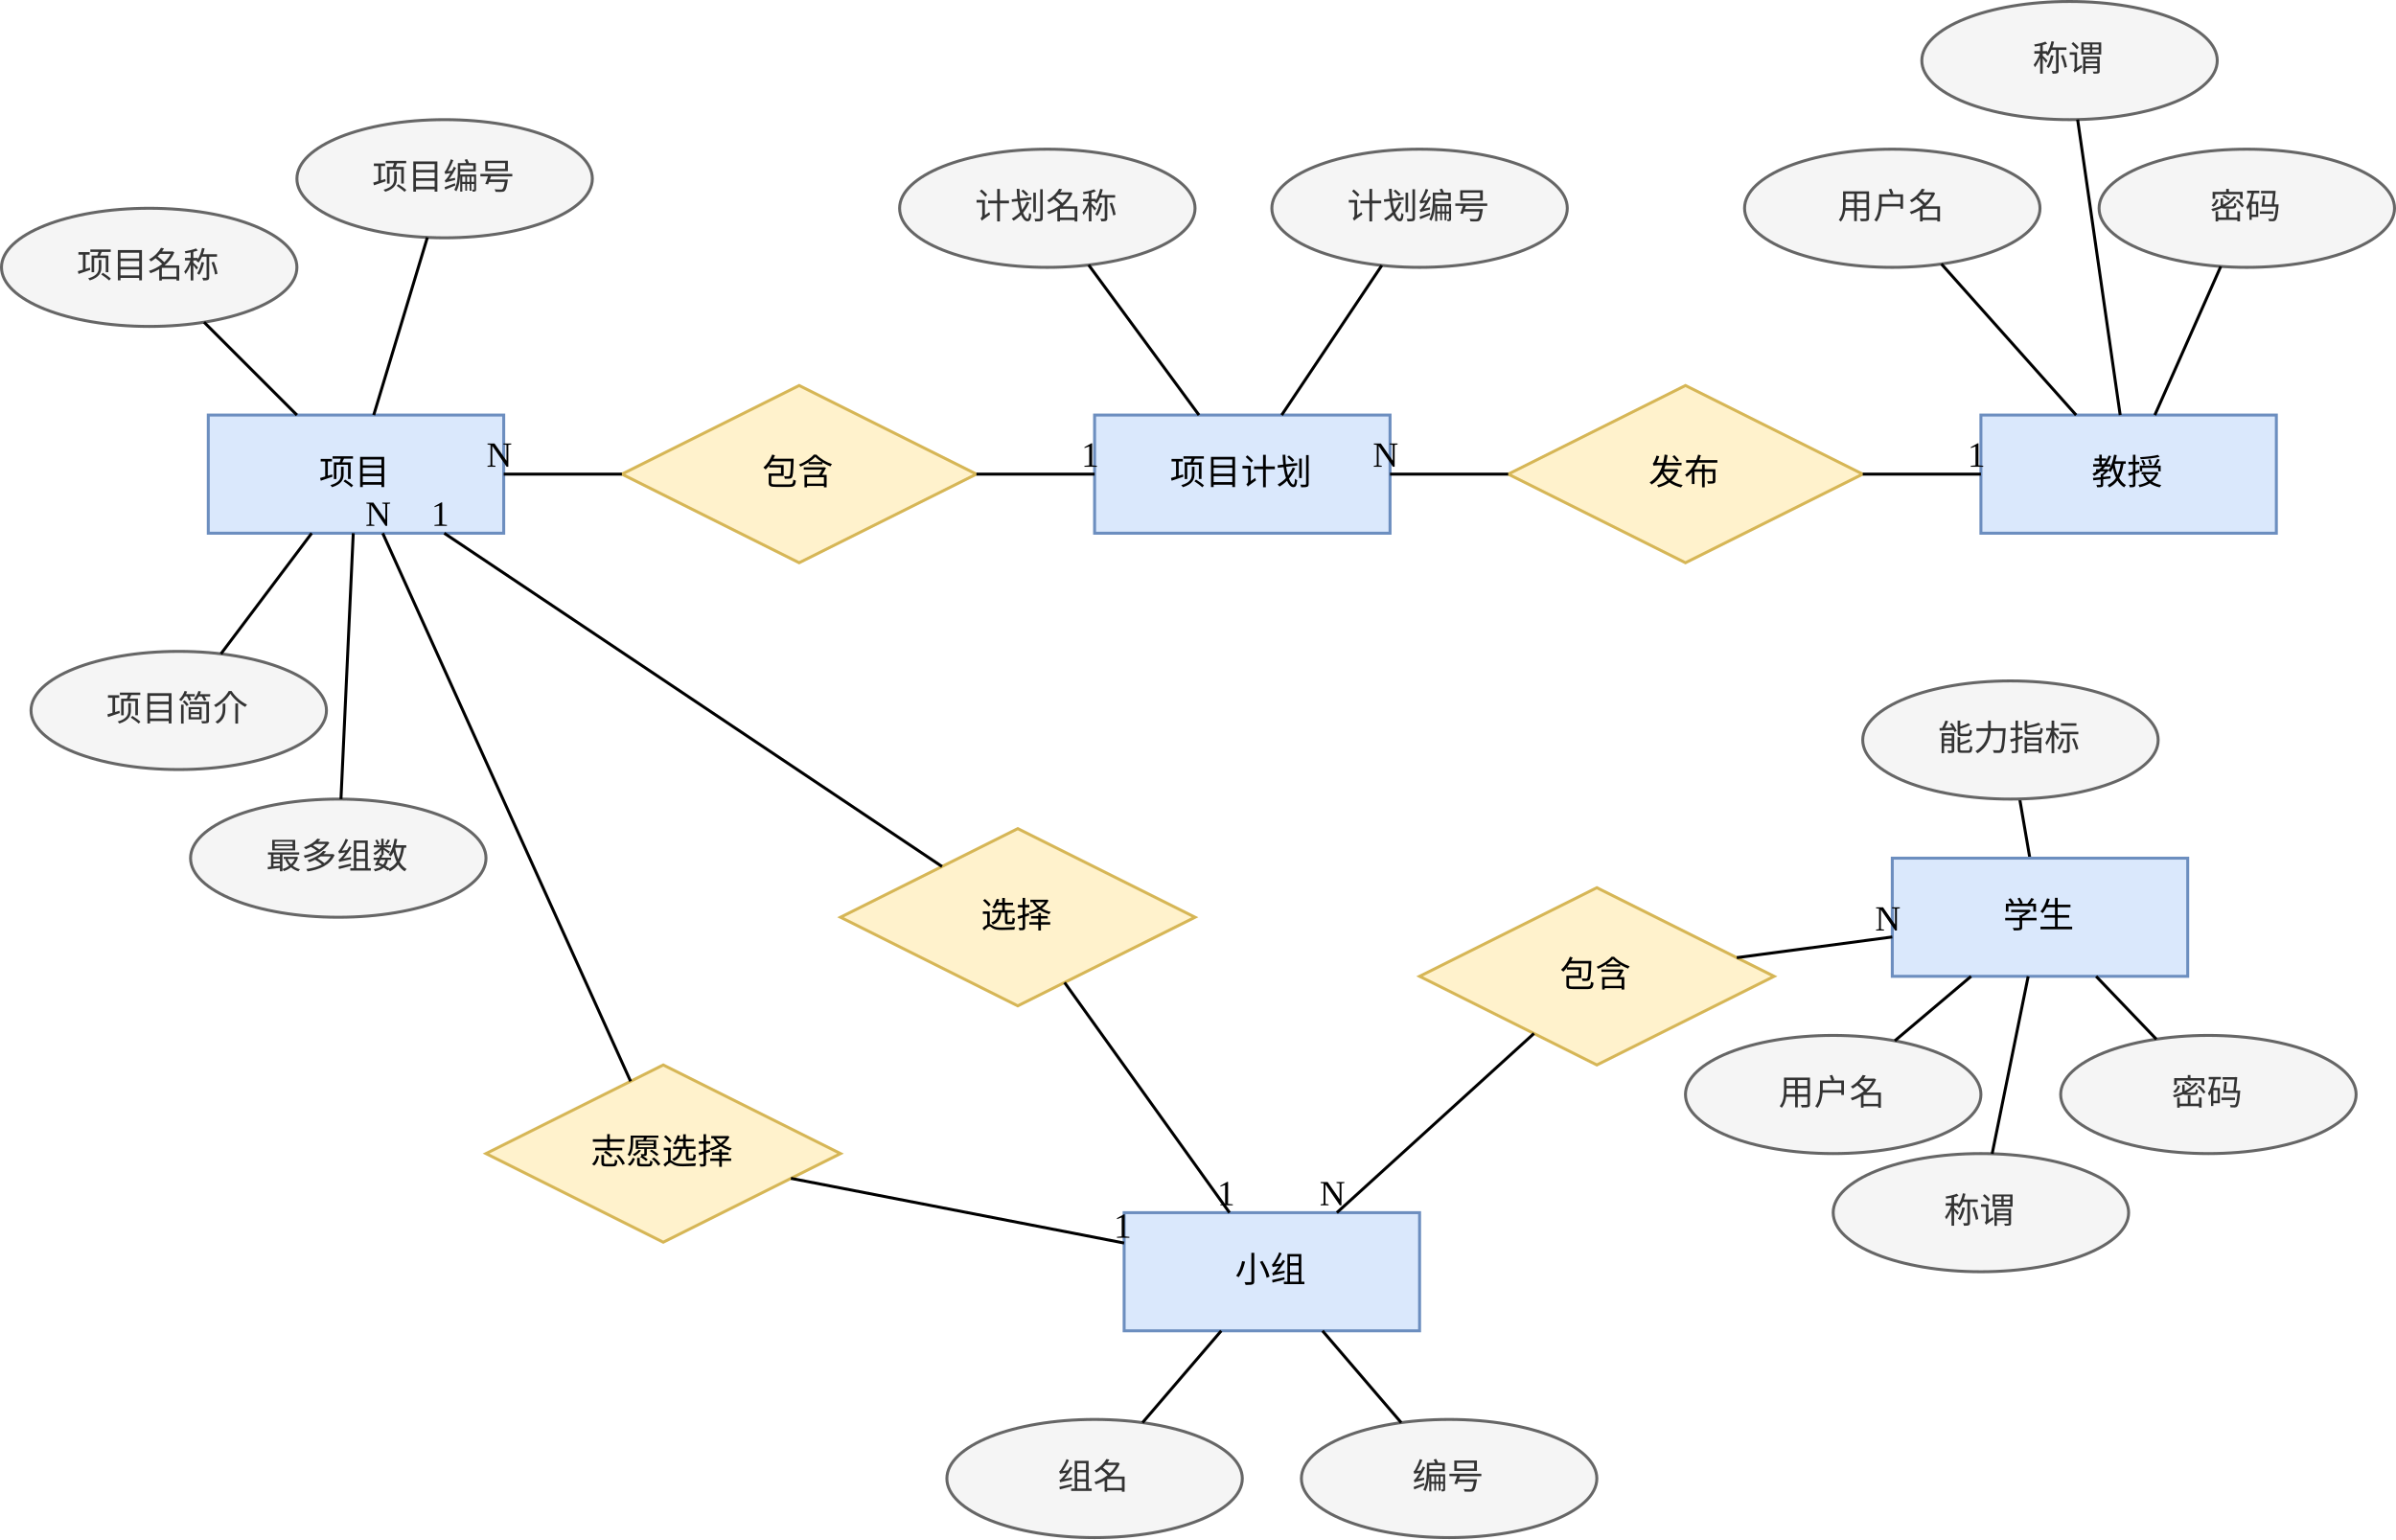
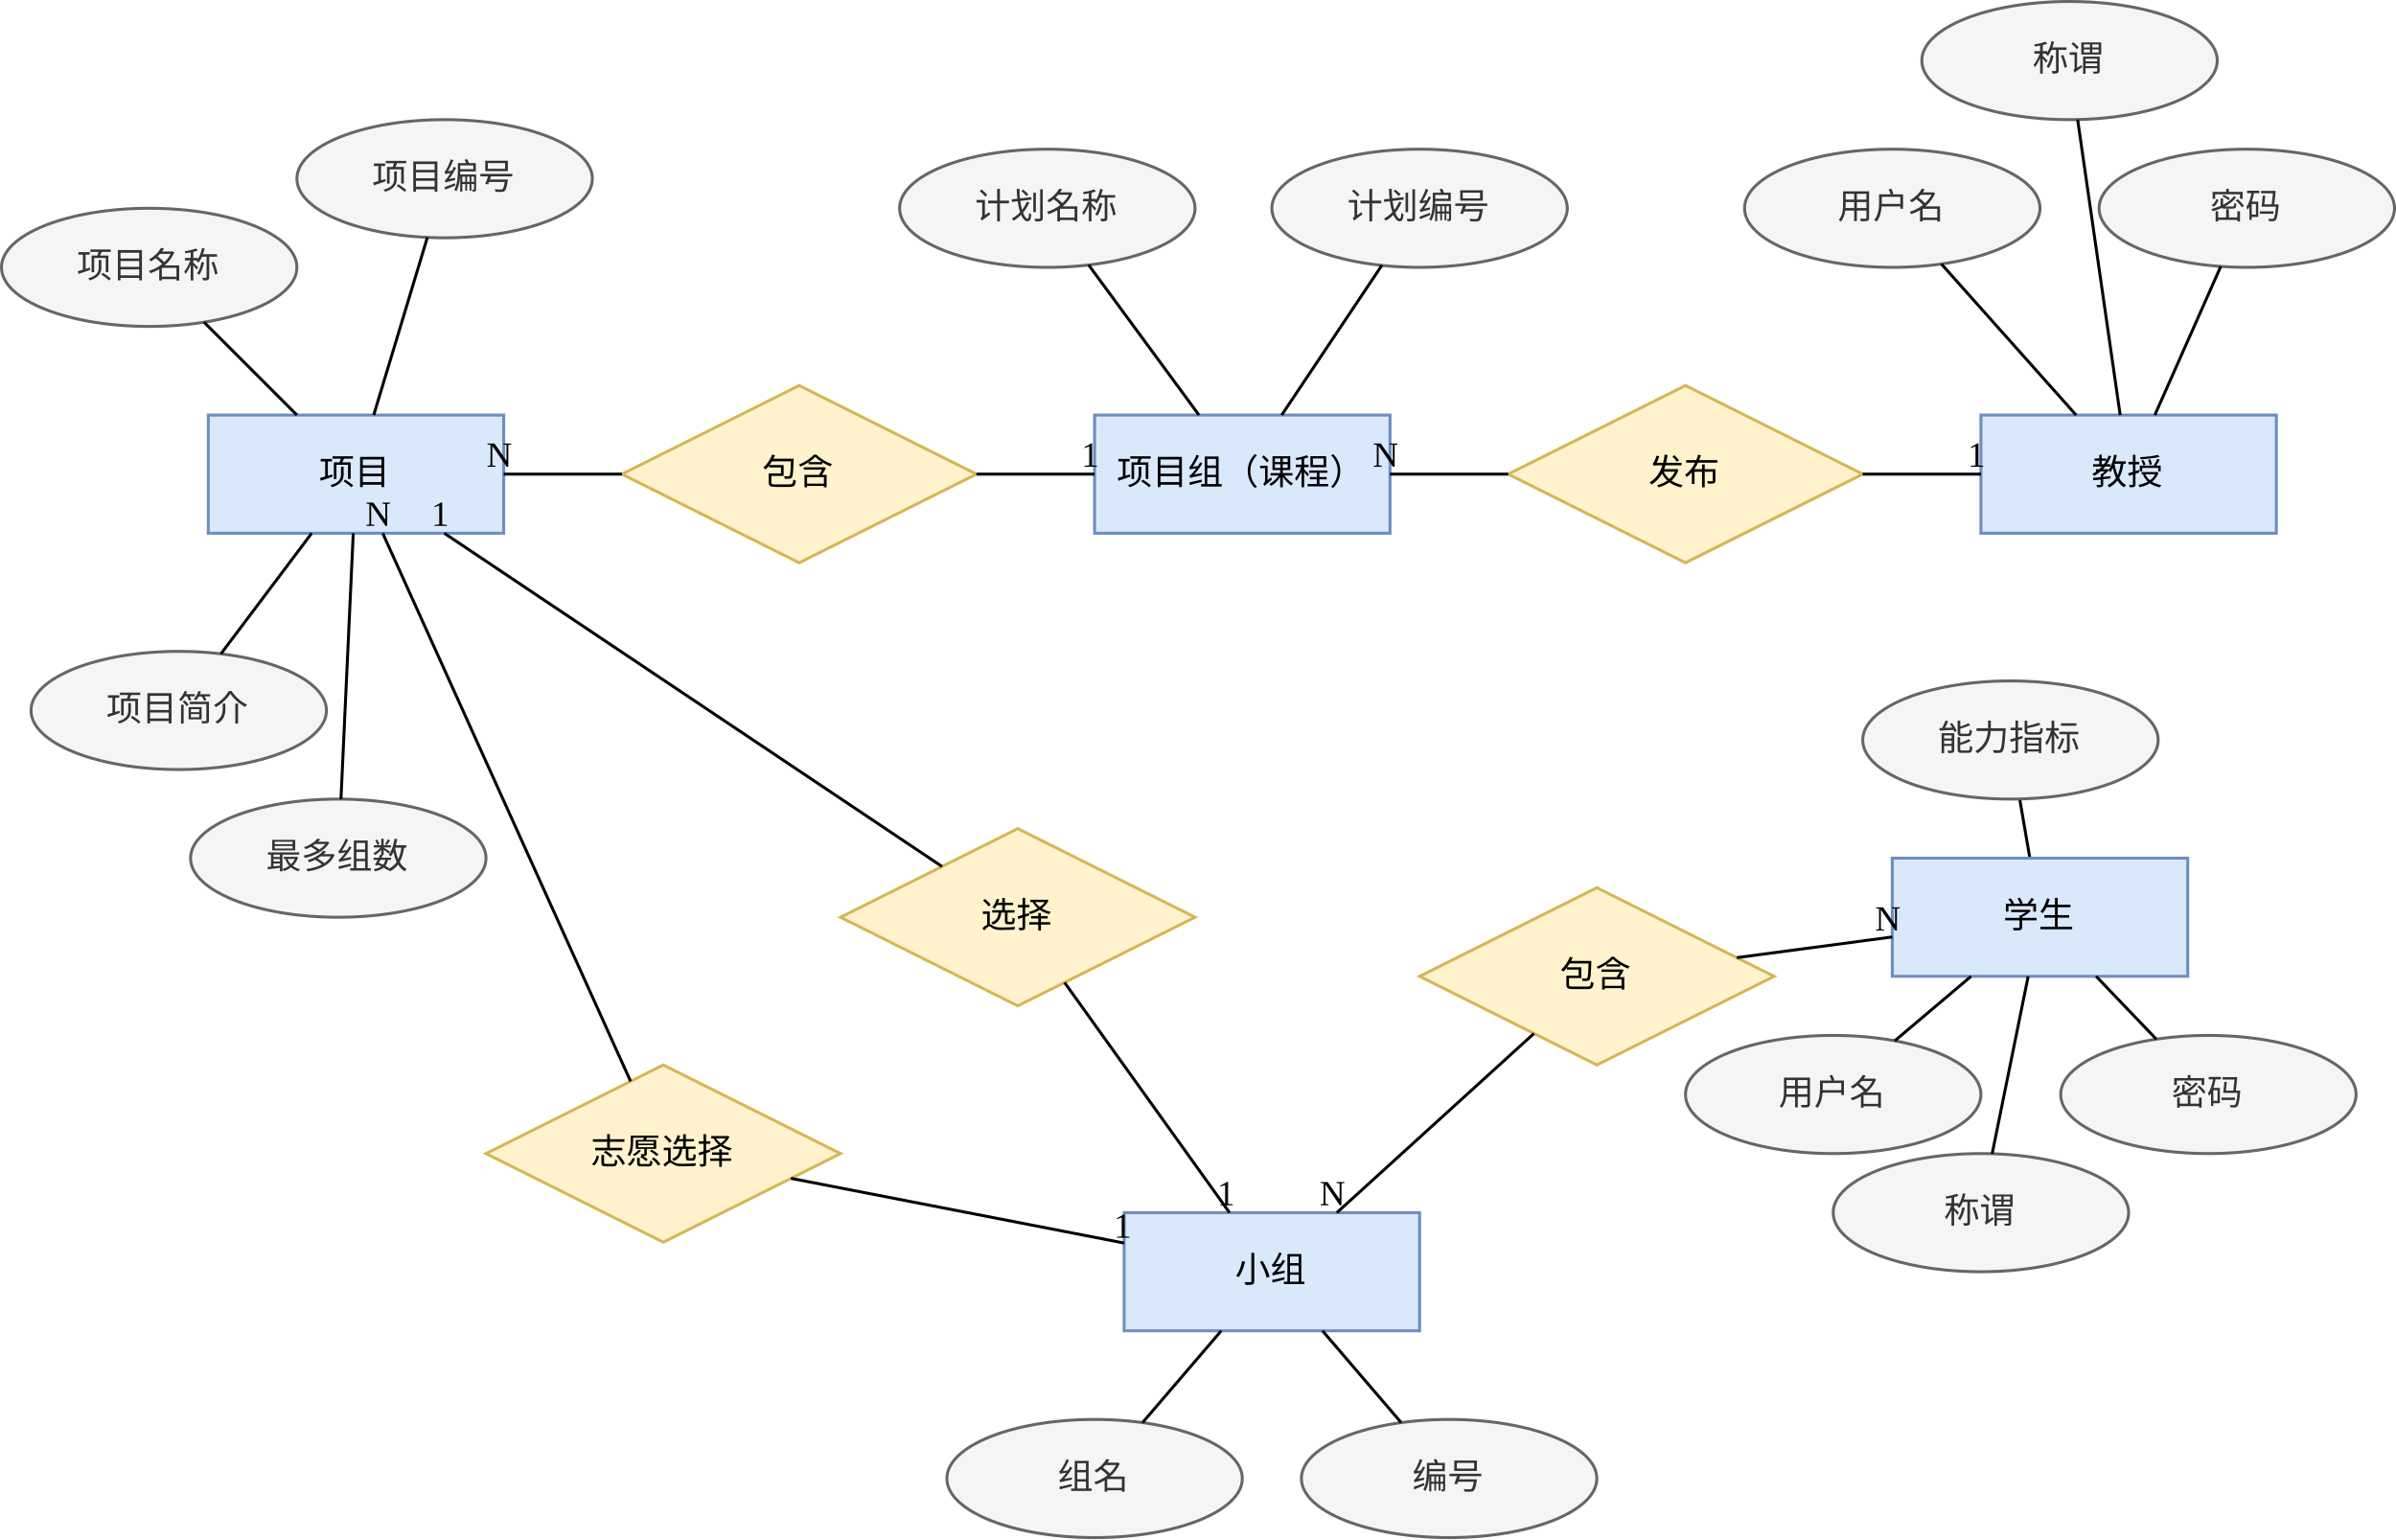
<svg xmlns="http://www.w3.org/2000/svg" version="1.1" width="811px" height="521px" viewBox="-0.5 -0.5 811 521">
  <defs />
  <style>
    text {
        font-family: "Times New Roman", SimSun, sans-serif;
        font-size: 12px;
        text-anchor: middle;
    }
    </style>
  <g>
    <rect x="70" y="140" width="100" height="40" fill="#dae8fc" stroke="#6c8ebf" pointer-events="all" />
    <g transform="translate(-0.5 -0.5)">
      <text x="120" y="164" fill="#000000">项目</text>
    </g>
    <rect x="370" y="140" width="100" height="40" fill="#dae8fc" stroke="#6c8ebf" pointer-events="all" />
    <g transform="translate(-0.5 -0.5)">
-       <text x="420" y="164" fill="#000000">项目计划</text>
+       <text x="420" y="164" fill="#000000">项目组（课程）</text>
    </g>
    <rect x="670" y="140" width="100" height="40" fill="#dae8fc" stroke="#6c8ebf" pointer-events="all" />
    <g transform="translate(-0.5 -0.5)">
      <text x="720" y="164" fill="#000000">教授</text>
    </g>
    <path d="M 570 130 L 630 160 L 570 190 L 510 160 Z" fill="#fff2cc" stroke="#d6b656" stroke-miterlimit="10" pointer-events="all" />
    <g transform="translate(-0.5 -0.5)">
      <text x="570" y="164" fill="#000000">发布</text>
    </g>
    <path d="M 270 130 L 330 160 L 270 190 L 210 160 Z" fill="#fff2cc" stroke="#d6b656" stroke-miterlimit="10" pointer-events="all" />
    <g transform="translate(-0.5 -0.5)">
      <text x="270" y="164" fill="#000000">包含</text>
    </g>
    <ellipse cx="114" cy="290" rx="50" ry="20" fill="#f5f5f5" stroke="#666666" pointer-events="all" />
    <g transform="translate(-0.5 -0.5)">
      <text x="114" y="294" fill="#333333">最多组数</text>
    </g>
    <ellipse cx="150" cy="60" rx="50" ry="20" fill="#f5f5f5" stroke="#666666" pointer-events="all" />
    <g transform="translate(-0.5 -0.5)">
      <text x="150" y="64" fill="#333333">项目编号</text>
    </g>
    <ellipse cx="60" cy="240" rx="50" ry="20" fill="#f5f5f5" stroke="#666666" pointer-events="all" />
    <g transform="translate(-0.5 -0.5)">
      <text x="60" y="244" fill="#333333">项目简介</text>
    </g>
    <ellipse cx="50" cy="90" rx="50" ry="20" fill="#f5f5f5" stroke="#666666" pointer-events="all" />
    <g transform="translate(-0.5 -0.5)">
      <text x="50" y="94" fill="#333333">项目名称</text>
    </g>
    <path d="M 144.16 79.86 L 126 140" fill="none" stroke="#000000" stroke-miterlimit="10" pointer-events="stroke" />
    <path d="M 68.57 108.57 L 100 140" fill="none" stroke="#000000" stroke-miterlimit="10" pointer-events="stroke" />
    <path d="M 74.28 220.83 L 105 180" fill="none" stroke="#000000" stroke-miterlimit="10" pointer-events="stroke" />
    <path d="M 119.07 180 L 114.91 270" fill="none" stroke="#000000" stroke-miterlimit="10" pointer-events="stroke" />
    <path d="M 210 160 L 170 160" fill="none" stroke="#000000" stroke-miterlimit="10" pointer-events="stroke" />
    <g transform="translate(-0.5 -0.5)">
      <text x="169" y="158" fill="#000000" text-anchor="end">N</text>
    </g>
    <path d="M 330 160 L 370 160" fill="none" stroke="#000000" stroke-miterlimit="10" pointer-events="stroke" />
    <g transform="translate(-0.5 -0.5)">
      <text x="369" y="158" fill="#000000" text-anchor="end">1</text>
    </g>
    <path d="M 630 160 L 670 160" fill="none" stroke="#000000" stroke-miterlimit="10" pointer-events="stroke" />
    <g transform="translate(-0.5 -0.5)">
      <text x="669" y="158" fill="#000000" text-anchor="end">1</text>
    </g>
    <path d="M 510 160 L 470 160" fill="none" stroke="#000000" stroke-miterlimit="10" pointer-events="stroke" />
    <g transform="translate(-0.5 -0.5)">
      <text x="469" y="158" fill="#000000" text-anchor="end">N</text>
    </g>
    <ellipse cx="354" cy="70" rx="50" ry="20" fill="#f5f5f5" stroke="#666666" pointer-events="all" />
    <g transform="translate(-0.5 -0.5)">
      <text x="354" y="74" fill="#333333">计划名称</text>
    </g>
    <ellipse cx="480" cy="70" rx="50" ry="20" fill="#f5f5f5" stroke="#666666" pointer-events="all" />
    <g transform="translate(-0.5 -0.5)">
      <text x="480" y="74" fill="#333333">计划编号</text>
    </g>
    <path d="M 367.99 89.2 L 405.33 140" fill="none" stroke="#000000" stroke-miterlimit="10" pointer-events="stroke" />
    <path d="M 467.22 89.34 L 433.33 140" fill="none" stroke="#000000" stroke-miterlimit="10" pointer-events="stroke" />
    <ellipse cx="640" cy="70" rx="50" ry="20" fill="#f5f5f5" stroke="#666666" pointer-events="all" />
    <g transform="translate(-0.5 -0.5)">
      <text x="640" y="74" fill="#333333">用户名</text>
    </g>
    <ellipse cx="700" cy="20" rx="50" ry="20" fill="#f5f5f5" stroke="#666666" pointer-events="all" />
    <g transform="translate(-0.5 -0.5)">
      <text x="700" y="24" fill="#333333">称谓</text>
    </g>
    <ellipse cx="760" cy="70" rx="50" ry="20" fill="#f5f5f5" stroke="#666666" pointer-events="all" />
    <g transform="translate(-0.5 -0.5)">
      <text x="760" y="74" fill="#333333">密码</text>
    </g>
    <path d="M 702.74 39.97 L 717.14 140" fill="none" stroke="#000000" stroke-miterlimit="10" pointer-events="stroke" />
    <path d="M 728.87 140 L 751.19 89.69" fill="none" stroke="#000000" stroke-miterlimit="10" pointer-events="stroke" />
    <path d="M 656.62 88.86 L 702.22 140" fill="none" stroke="#000000" stroke-miterlimit="10" pointer-events="stroke" />
    <path d="M 224 360 L 284 390 L 224 420 L 164 390 Z" fill="#fff2cc" stroke="#d6b656" stroke-miterlimit="10" pointer-events="all" />
    <g transform="translate(-0.5 -0.5)">
      <text x="224" y="394" fill="#000000">志愿选择</text>
    </g>
    <path d="M 344 280 L 404 310 L 344 340 L 284 310 Z" fill="#fff2cc" stroke="#d6b656" stroke-miterlimit="10" pointer-events="all" />
    <g transform="translate(-0.5 -0.5)">
      <text x="344" y="314" fill="#000000">选择</text>
    </g>
    <rect x="380" y="410" width="100" height="40" fill="#dae8fc" stroke="#6c8ebf" pointer-events="all" />
    <g transform="translate(-0.5 -0.5)">
      <text x="430" y="434" fill="#000000">小组</text>
    </g>
    <path d="M 686.57 290 L 683.13 269.96" fill="none" stroke="#000000" stroke-miterlimit="10" pointer-events="stroke" />
    <path d="M 359.83 332.09 L 415.67 410" fill="none" stroke="#000000" stroke-miterlimit="10" pointer-events="stroke" />
    <g transform="translate(-0.5 -0.5)">
      <text x="415" y="408" fill="#000000" text-anchor="end">1</text>
    </g>
    <path d="M 318.35 292.82 L 149.87 180" fill="none" stroke="#000000" stroke-miterlimit="10" pointer-events="stroke" />
    <g transform="translate(-0.5 -0.5)">
      <text x="149" y="178" fill="#000000" text-anchor="end">1</text>
    </g>
    <path d="M 212.94 365.53 L 129.04 180" fill="none" stroke="#000000" stroke-miterlimit="10" pointer-events="stroke" />
    <g transform="translate(-0.5 -0.5)">
      <text x="128" y="178" fill="#000000" text-anchor="end">N</text>
    </g>
    <path d="M 267.22 398.39 L 380 420.29" fill="none" stroke="#000000" stroke-miterlimit="10" pointer-events="stroke" />
    <g transform="translate(-0.5 -0.5)">
      <text x="380" y="419" fill="#000000" text-anchor="end">1</text>
    </g>
    <path d="M 540 300 L 600 330 L 540 360 L 480 330 Z" fill="#fff2cc" stroke="#d6b656" stroke-miterlimit="10" pointer-events="all" />
    <g transform="translate(-0.5 -0.5)">
      <text x="540" y="334" fill="#000000">包含</text>
    </g>
    <rect x="640" y="290" width="100" height="40" fill="#dae8fc" stroke="#6c8ebf" pointer-events="all" />
    <g transform="translate(-0.5 -0.5)">
      <text x="690" y="314" fill="#000000">学生</text>
    </g>
    <path d="M 518.71 349.35 L 452 410" fill="none" stroke="#000000" stroke-miterlimit="10" pointer-events="stroke" />
    <g transform="translate(-0.5 -0.5)">
      <text x="451" y="408" fill="#000000" text-anchor="end">N</text>
    </g>
    <path d="M 587.37 323.68 L 640 316.67" fill="none" stroke="#000000" stroke-miterlimit="10" pointer-events="stroke" />
    <g transform="translate(-0.5 -0.5)">
      <text x="639" y="315" fill="#000000" text-anchor="end">N</text>
    </g>
    <ellipse cx="620" cy="370" rx="50" ry="20" fill="#f5f5f5" stroke="#666666" pointer-events="all" />
    <g transform="translate(-0.5 -0.5)">
      <text x="620" y="374" fill="#333333">用户名</text>
    </g>
    <ellipse cx="670" cy="410" rx="50" ry="20" fill="#f5f5f5" stroke="#666666" pointer-events="all" />
    <g transform="translate(-0.5 -0.5)">
      <text x="670" y="414" fill="#333333">称谓</text>
    </g>
    <ellipse cx="747" cy="370" rx="50" ry="20" fill="#f5f5f5" stroke="#666666" pointer-events="all" />
    <g transform="translate(-0.5 -0.5)">
      <text x="747" y="374" fill="#333333">密码</text>
    </g>
    <ellipse cx="680" cy="250" rx="50" ry="20" fill="#f5f5f5" stroke="#666666" pointer-events="all" />
    <g transform="translate(-0.5 -0.5)">
      <text x="680" y="254" fill="#333333">能力指标</text>
    </g>
    <path d="M 640.85 351.82 L 666.67 330" fill="none" stroke="#000000" stroke-miterlimit="10" pointer-events="stroke" />
    <path d="M 673.81 390.06 L 686 330" fill="none" stroke="#000000" stroke-miterlimit="10" pointer-events="stroke" />
    <path d="M 729.38 351.28 L 709 330" fill="none" stroke="#000000" stroke-miterlimit="10" pointer-events="stroke" />
    <ellipse cx="370" cy="500" rx="50" ry="20" fill="#f5f5f5" stroke="#666666" pointer-events="all" />
    <g transform="translate(-0.5 -0.5)">
      <text x="370" y="504" fill="#333333">组名</text>
    </g>
    <ellipse cx="490" cy="500" rx="50" ry="20" fill="#f5f5f5" stroke="#666666" pointer-events="all" />
    <g transform="translate(-0.5 -0.5)">
      <text x="490" y="504" fill="#333333">编号</text>
    </g>
    <path d="M 386.22 481.08 L 412.86 450" fill="none" stroke="#000000" stroke-miterlimit="10" pointer-events="stroke" />
    <path d="M 473.78 481.08 L 447.14 450" fill="none" stroke="#000000" stroke-miterlimit="10" pointer-events="stroke" />
  </g>
</svg>
